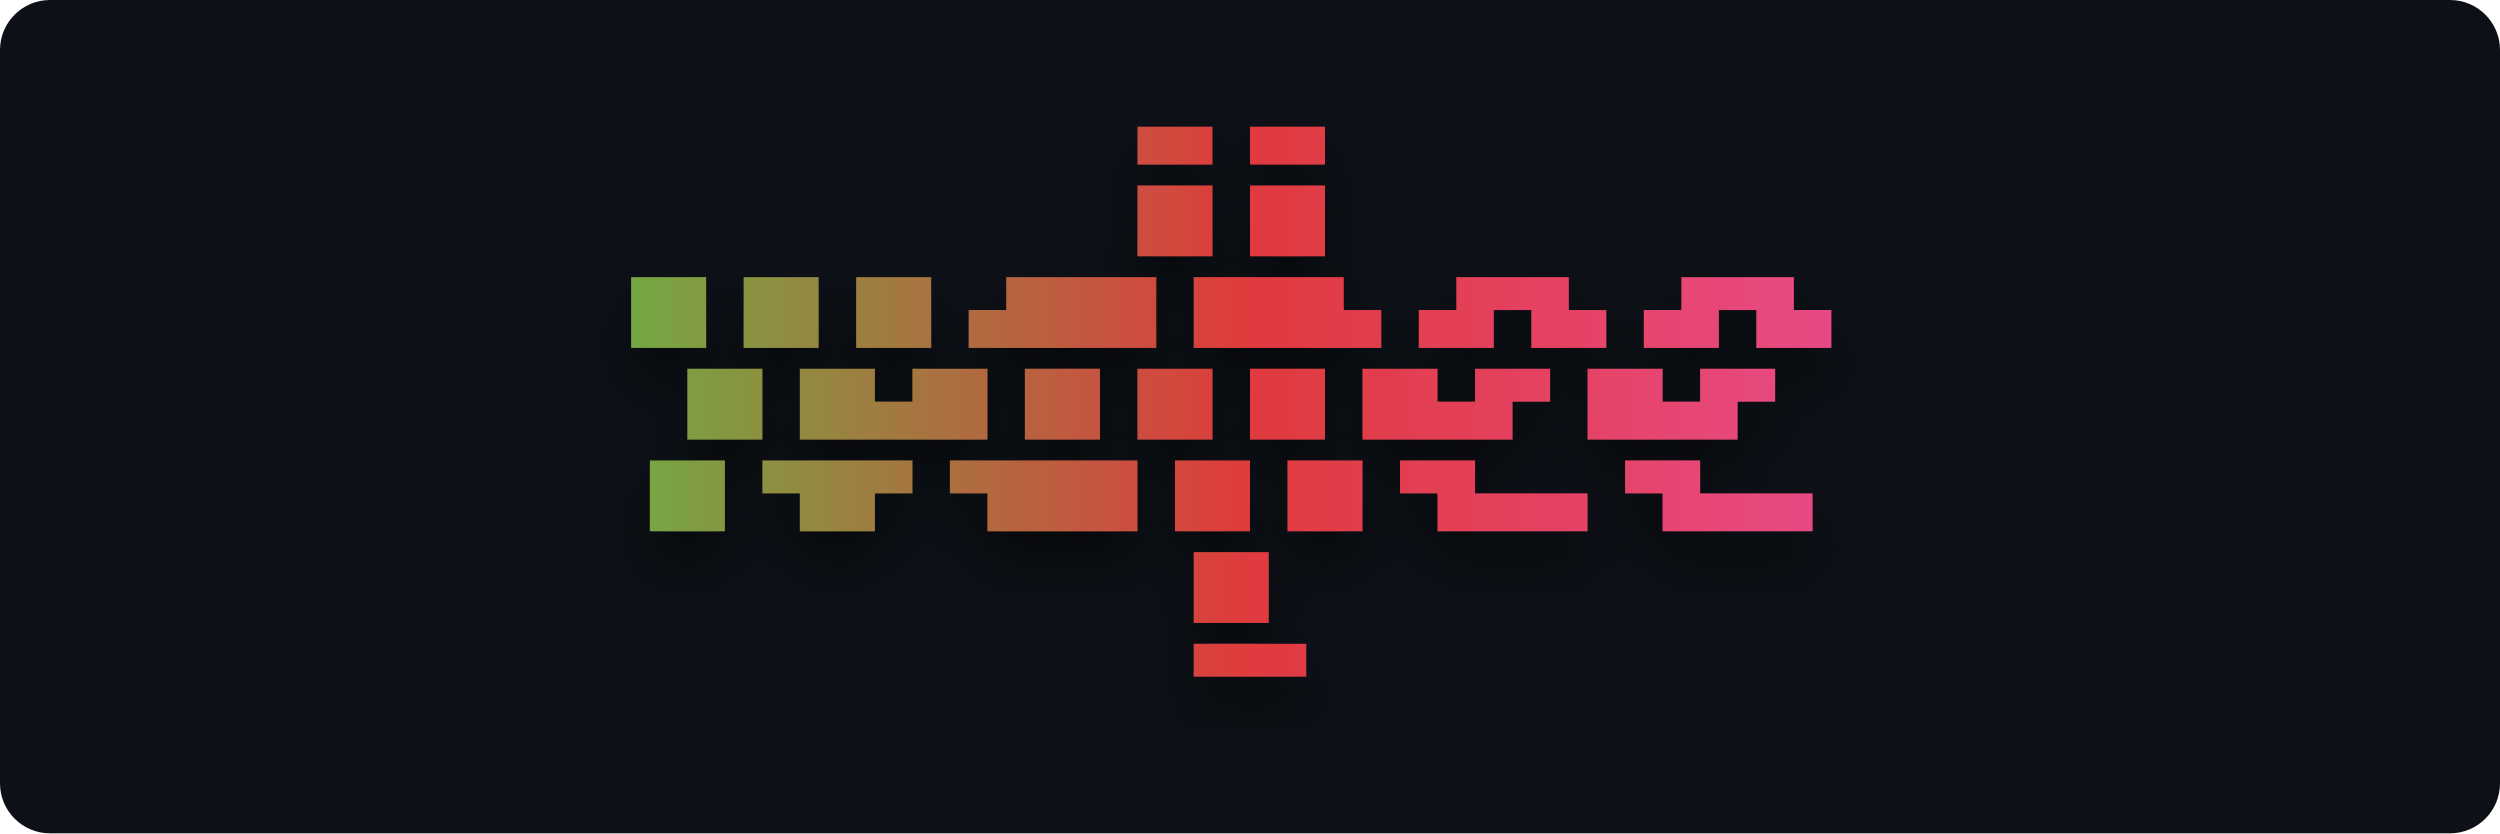
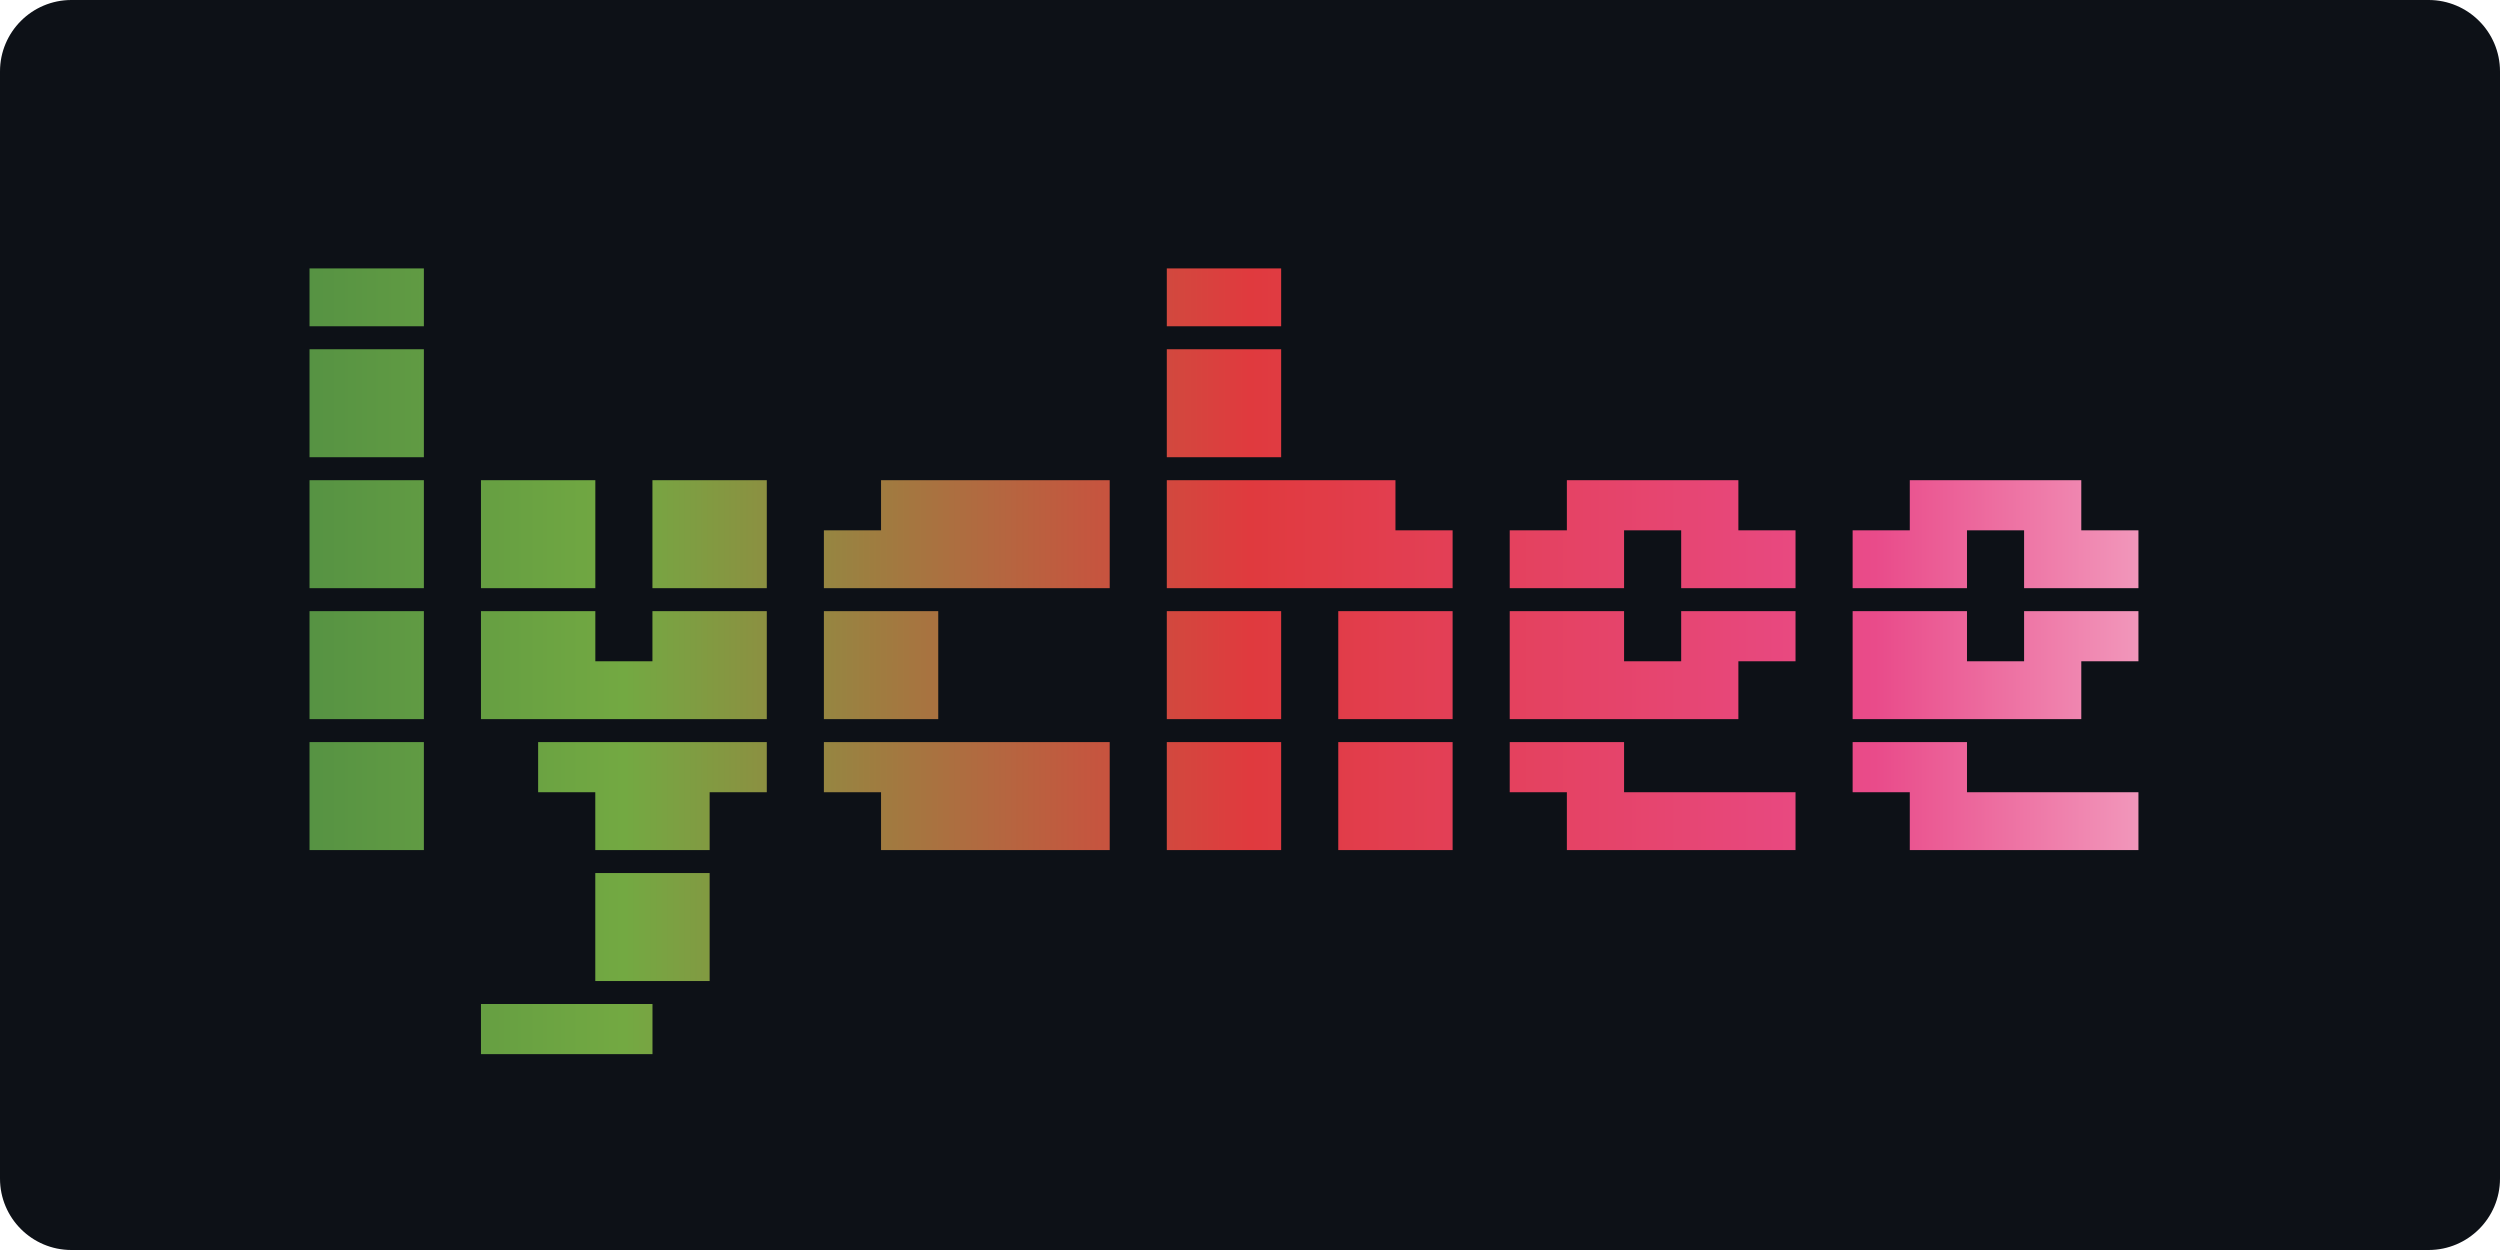
- <svg xmlns="http://www.w3.org/2000/svg" viewBox="0 0 600 200" width="600" height="200">
+ <svg xmlns="http://www.w3.org/2000/svg" viewBox="0 0 420 210" width="420" height="210">
  <defs>
-     <linearGradient id="lycheeGradient" x1="0" y1="0" x2="600" y2="0" gradientUnits="userSpaceOnUse">
-       <stop offset="0%" stop-color="rgb(58,125,68)" />
-       <stop offset="25%" stop-color="rgb(115,169,66)" />
-       <stop offset="50%" stop-color="rgb(224,58,62)" />
-       <stop offset="75%" stop-color="rgb(233,75,138)" />
-       <stop offset="100%" stop-color="rgb(253,254,254)" />
+     <linearGradient id="g" x1="0" y1="0" x2="420" y2="0" gradientUnits="userSpaceOnUse">
+       <stop offset="0%" stop-color="#3a7d44" />
+       <stop offset="25%" stop-color="#73a942" />
+       <stop offset="50%" stop-color="#e03a3e" />
+       <stop offset="75%" stop-color="#e94b8a" />
+       <stop offset="100%" stop-color="#fdfefd" />
    </linearGradient>
-     <filter id="softGlow" x="-10%" y="-10%" width="120%" height="120%">
-       <feDropShadow dx="0" dy="8" stdDeviation="6" flood-color="#000000" flood-opacity="0.5" />
-     </filter>
  </defs>
-   <rect width="600" height="200" fill="#0d1117" rx="12" />
-   <text font-family="'Courier New', Courier, monospace" font-size="15" fill="url(#lycheeGradient)" filter="url(#softGlow)" text-anchor="middle" x="300">
-     <tspan x="300" dy="35">▄▄             ▄▄                </tspan>
-     <tspan x="300" dy="22">██             ██                </tspan>
-     <tspan x="300" dy="22">██ ██ ██ ▄████ ████▄ ▄█▀█▄ ▄█▀█▄ </tspan>
-     <tspan x="300" dy="22">██ ██▄██ ██    ██ ██ ██▄█▀ ██▄█▀ </tspan>
-     <tspan x="300" dy="22">██  ▀██▀ ▀████ ██ ██ ▀█▄▄▄ ▀█▄▄▄ </tspan>
-     <tspan x="300" dy="22">     ██                          </tspan>
-     <tspan x="300" dy="22">   ▀▀▀                           </tspan>
+   <rect width="420" height="210" fill="#0d1117" rx="12" />
+   <text font-family="'Courier New', Courier, monospace" font-size="16" fill="url(#g)" xml:space="preserve">
+     <tspan x="52" y="50">▄▄             ▄▄                </tspan>
+     <tspan x="52" y="72">██             ██                </tspan>
+     <tspan x="52" y="94">██ ██ ██ ▄████ ████▄ ▄█▀█▄ ▄█▀█▄ </tspan>
+     <tspan x="52" y="116">██ ██▄██ ██    ██ ██ ██▄█▀ ██▄█▀ </tspan>
+     <tspan x="52" y="138">██  ▀██▀ ▀████ ██ ██ ▀█▄▄▄ ▀█▄▄▄ </tspan>
+     <tspan x="52" y="160">     ██                          </tspan>
+     <tspan x="52" y="182">   ▀▀▀                           </tspan>
  </text>
</svg>
